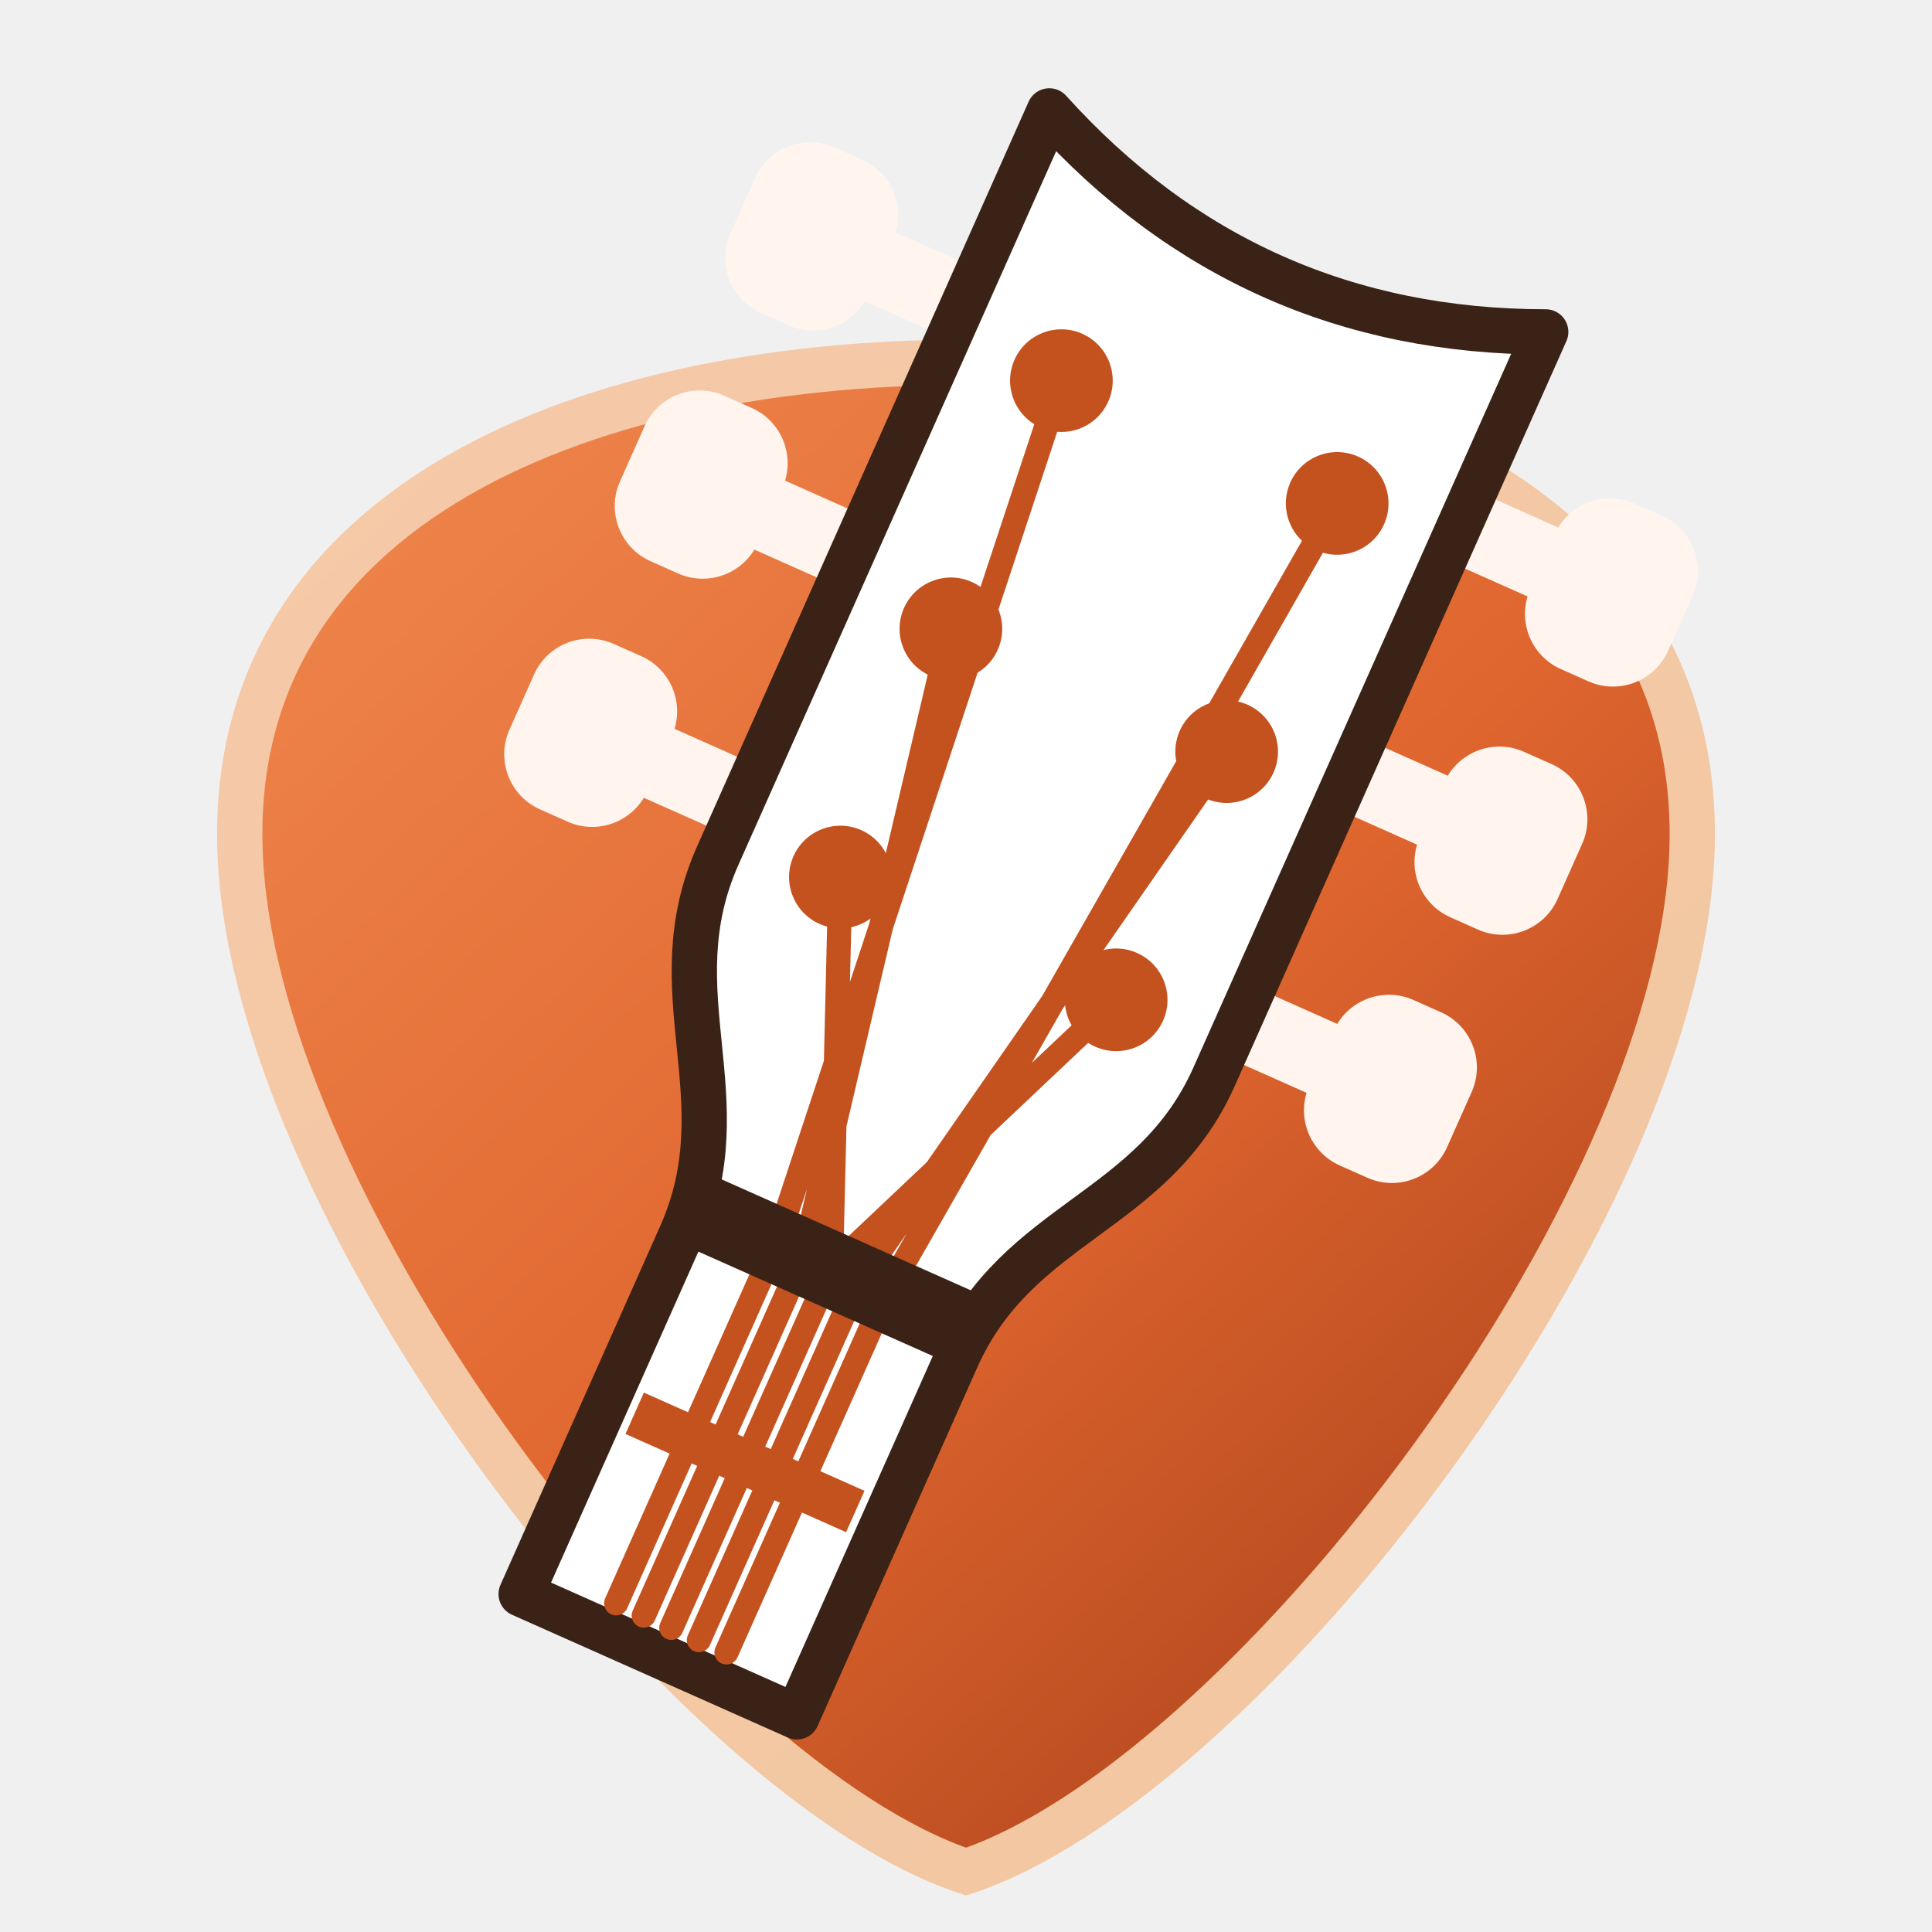
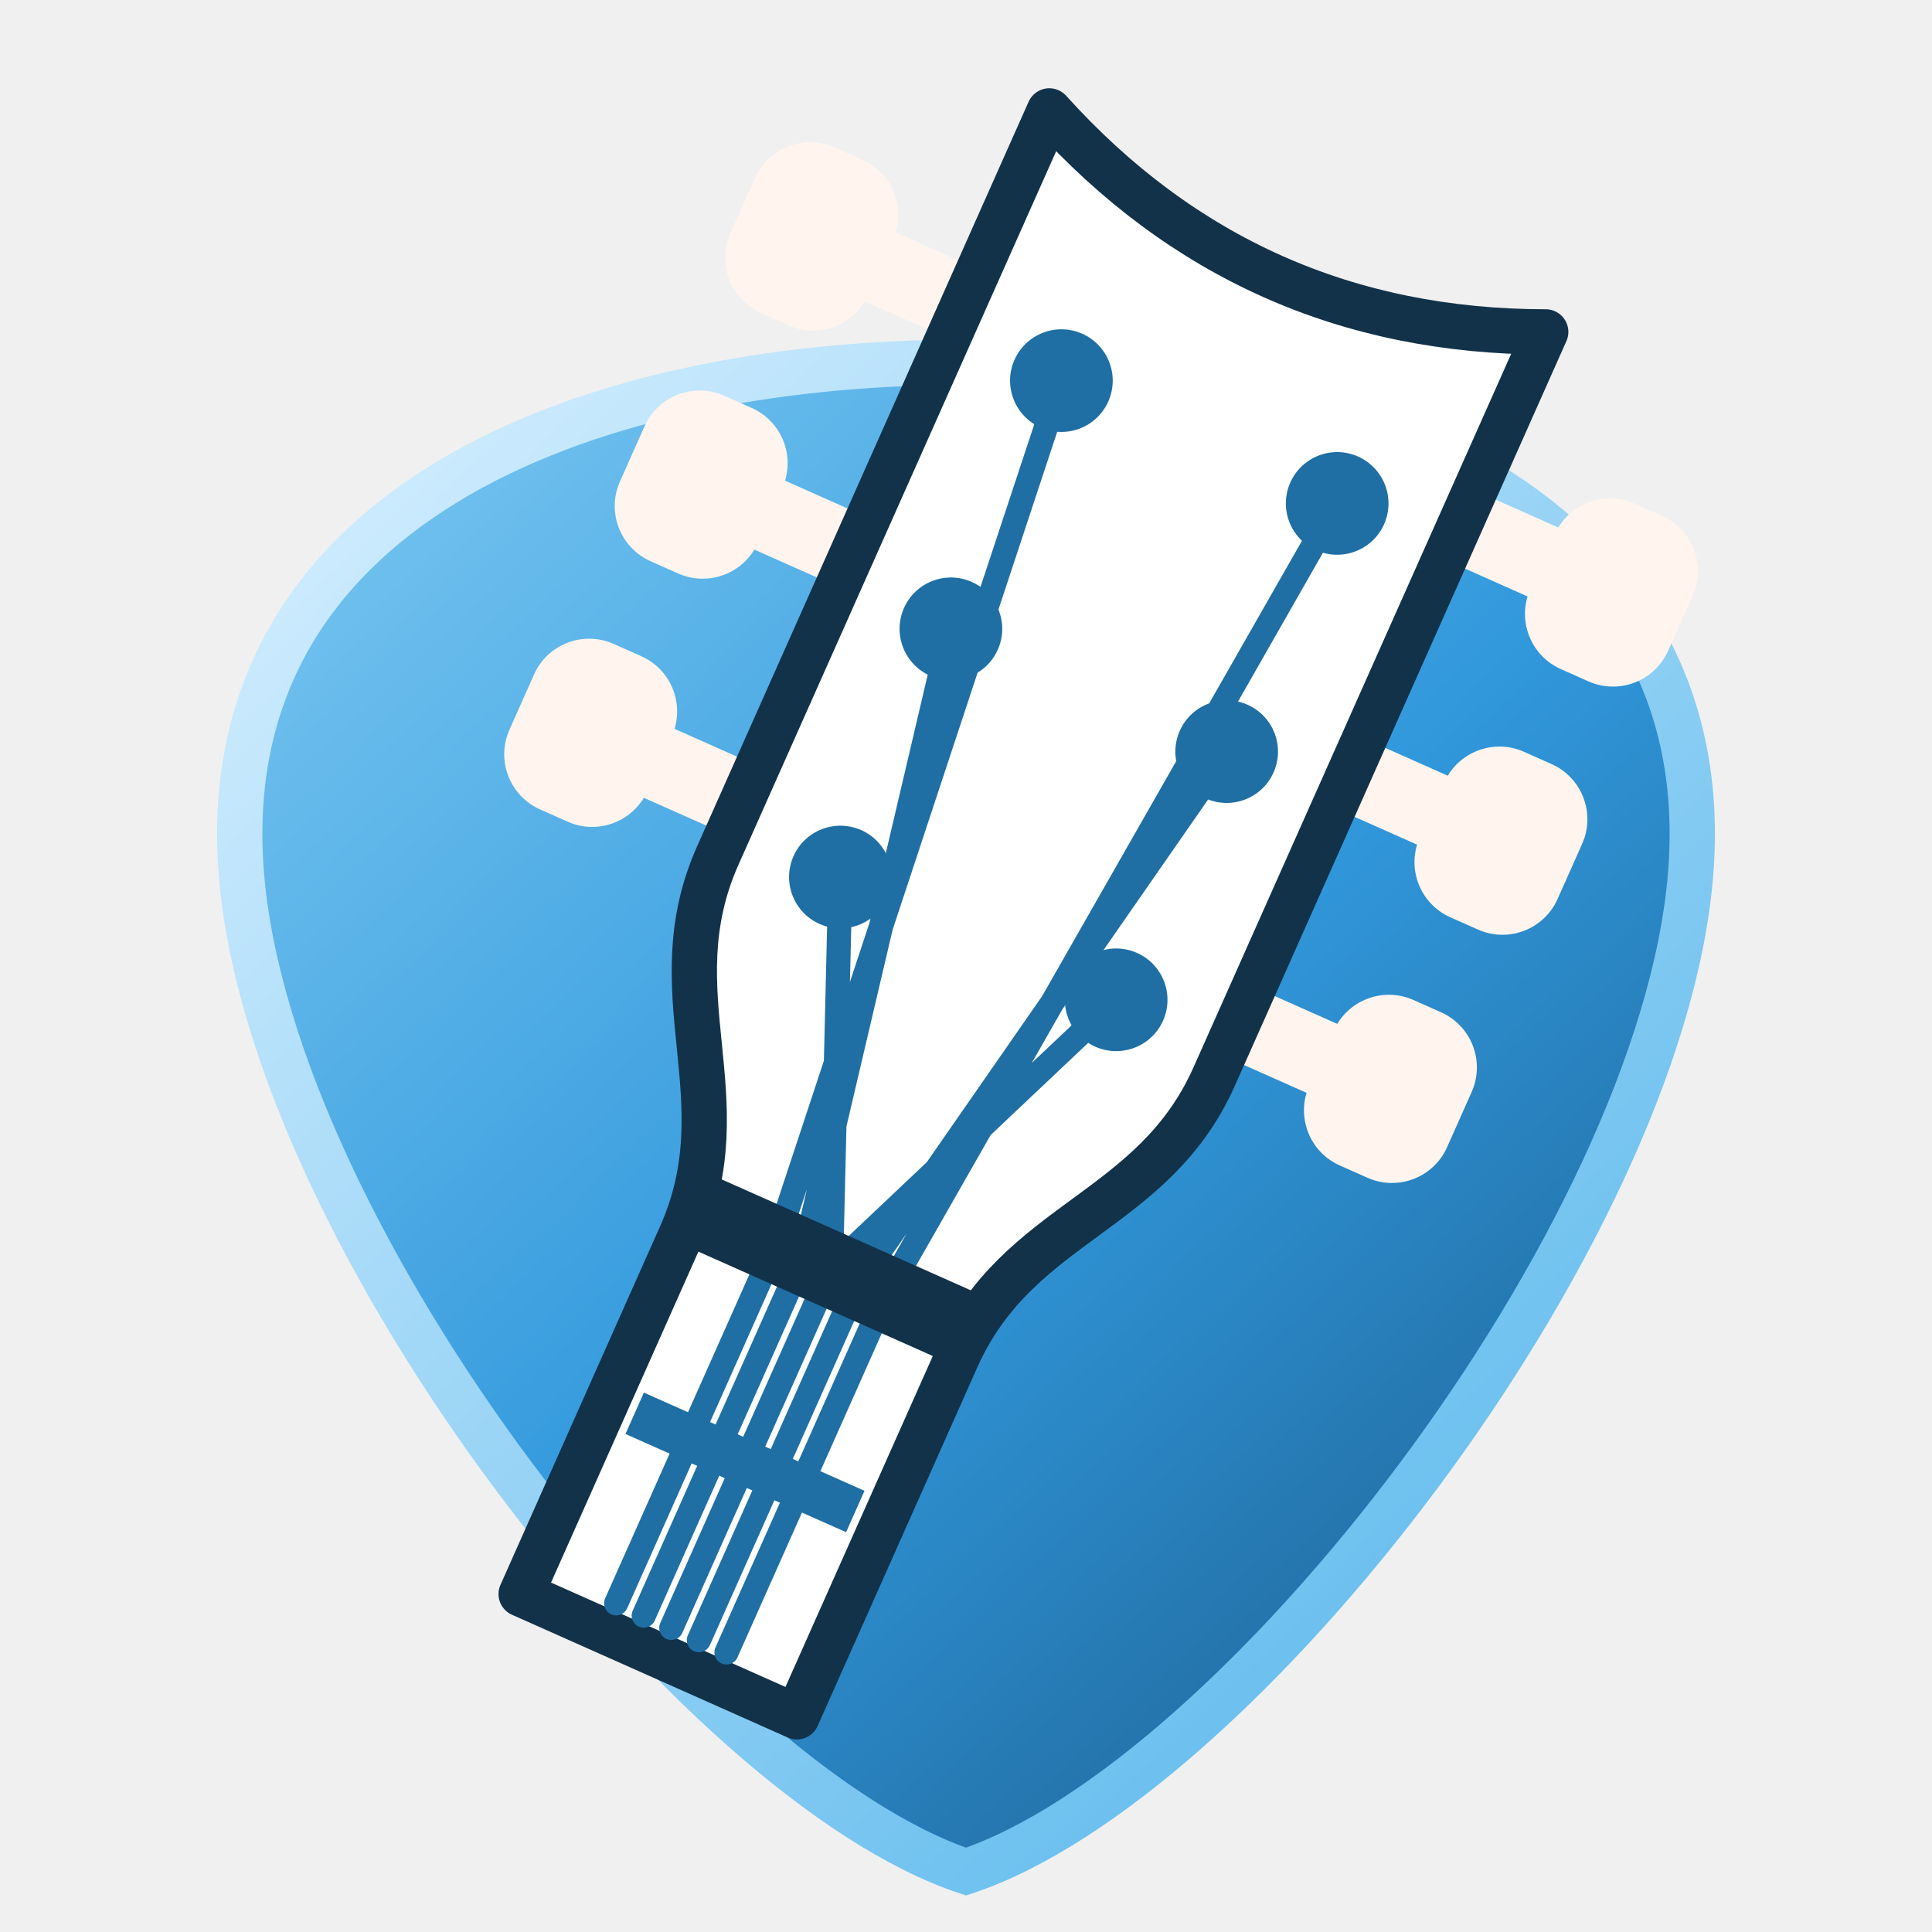
<svg xmlns="http://www.w3.org/2000/svg" viewBox="0 0 64 64" fill="none">
  <defs>
    <linearGradient id="pick" x1="9" y1="12" x2="53" y2="59" gradientUnits="userSpaceOnUse">
-       <stop stop-color="#f0894f" />
-       <stop offset=".55" stop-color="#e0662f" />
-       <stop offset="1" stop-color="#a8401a" />
+       <stop stop-color="#7cc9f2" />
+       <stop offset=".55" stop-color="#3198dc" />
+       <stop offset="1" stop-color="#1c5f8f" />
    </linearGradient>
    <linearGradient id="edge" x1="9" y1="12" x2="53" y2="59" gradientUnits="userSpaceOnUse">
-       <stop stop-color="#f6c9a8" />
-       <stop offset="1" stop-color="#f1c7a1" />
+       <stop stop-color="#d6efff" />
+       <stop offset="1" stop-color="#5ab8ec" />
    </linearGradient>
  </defs>
  <path d="M32 12C19 12 7 17 8 29c1 12 15 30 24 33 9-3 23-21 24-33 1-12-11-17-24-17Z" fill="url(#pick)" stroke="url(#edge)" stroke-width="1.5" />
  <g transform="rotate(24 32 32)">
    <g stroke="#fff5ee" stroke-width="2.5" stroke-linecap="round">
      <path d="M23 12h-4m4 9h-4m4 9h-4m22-18h4m-4 9h4m-4 9h4" />
    </g>
    <g fill="#fff5ee">
      <rect x="15" y="9" width="5" height="6" rx="2" />
      <rect x="15" y="18" width="5" height="6" rx="2" />
      <rect x="15" y="27" width="5" height="6" rx="2" />
      <rect x="44" y="9" width="5" height="6" rx="2" />
      <rect x="44" y="18" width="5" height="6" rx="2" />
      <rect x="44" y="27" width="5" height="6" rx="2" />
    </g>
-     <path d="M23 5q9 4 18 0v27c0 5-4 7-4 12v13H27V44c0-5-4-7-4-12Z" fill="#fff" stroke="#3a2216" stroke-width="1.5" stroke-linejoin="round" />
-     <g fill="#c4521f">
+     <path d="M23 5q9 4 18 0v27c0 5-4 7-4 12v13H27V44c0-5-4-7-4-12Z" fill="#fff" stroke="#12324a" stroke-width="1.5" stroke-linejoin="round" />
+     <g fill="#1f6fa5">
      <circle cx="27" cy="13" r="1.7" />
      <circle cx="27" cy="22" r="1.7" />
      <circle cx="27" cy="31" r="1.7" />
      <circle cx="37" cy="13" r="1.7" />
      <circle cx="37" cy="22" r="1.7" />
      <circle cx="37" cy="31" r="1.7" />
    </g>
-     <g stroke="#c4521f" stroke-width=".8" stroke-linecap="round">
+     <g stroke="#1f6fa5" stroke-width=".8" stroke-linecap="round">
      <path d="m27 13 3 30v13m-3-34 4 21v13m-4-25 5 12v13m5-43-3 30v13m3-34-4 21v13m4-25-5 12v13" />
    </g>
-     <path d="M27 43h10" stroke="#3a2216" stroke-width="2.5" />
-     <path d="M28 50h8" stroke="#c4521f" stroke-width="1.5" />
+     <path d="M27 43h10" stroke="#12324a" stroke-width="2.5" />
+     <path d="M28 50h8" stroke="#1f6fa5" stroke-width="1.5" />
  </g>
</svg>
